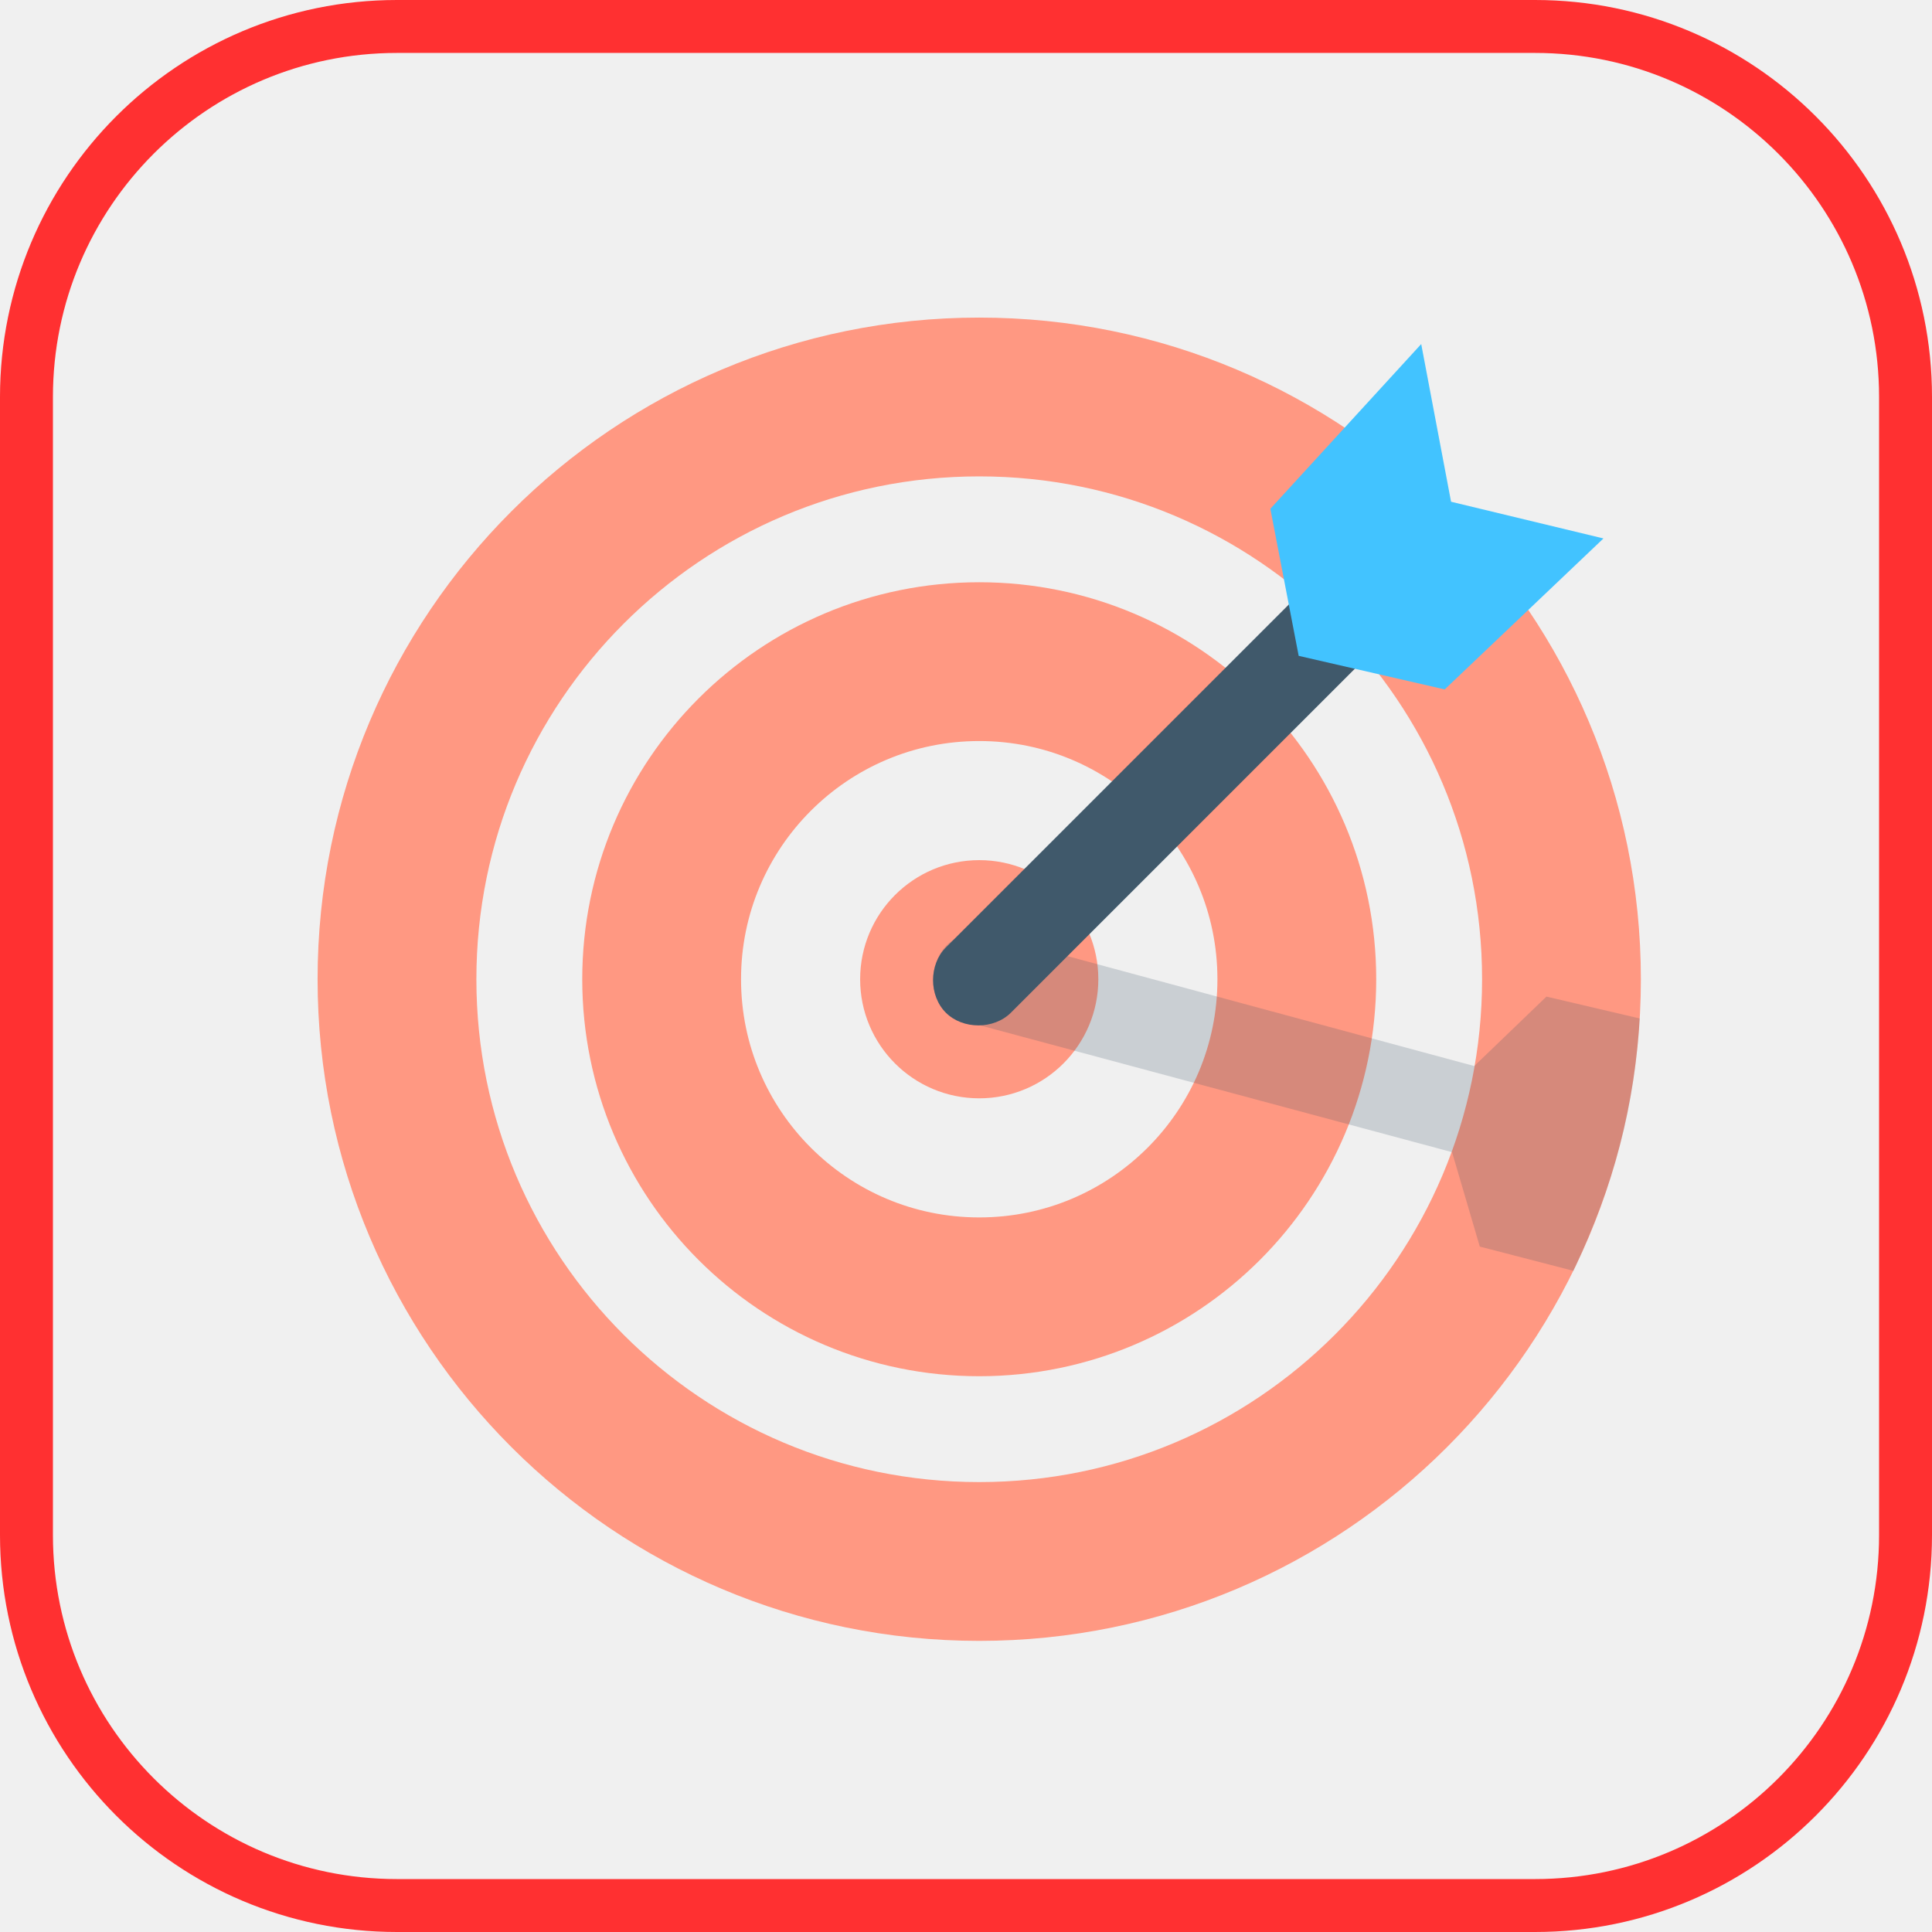
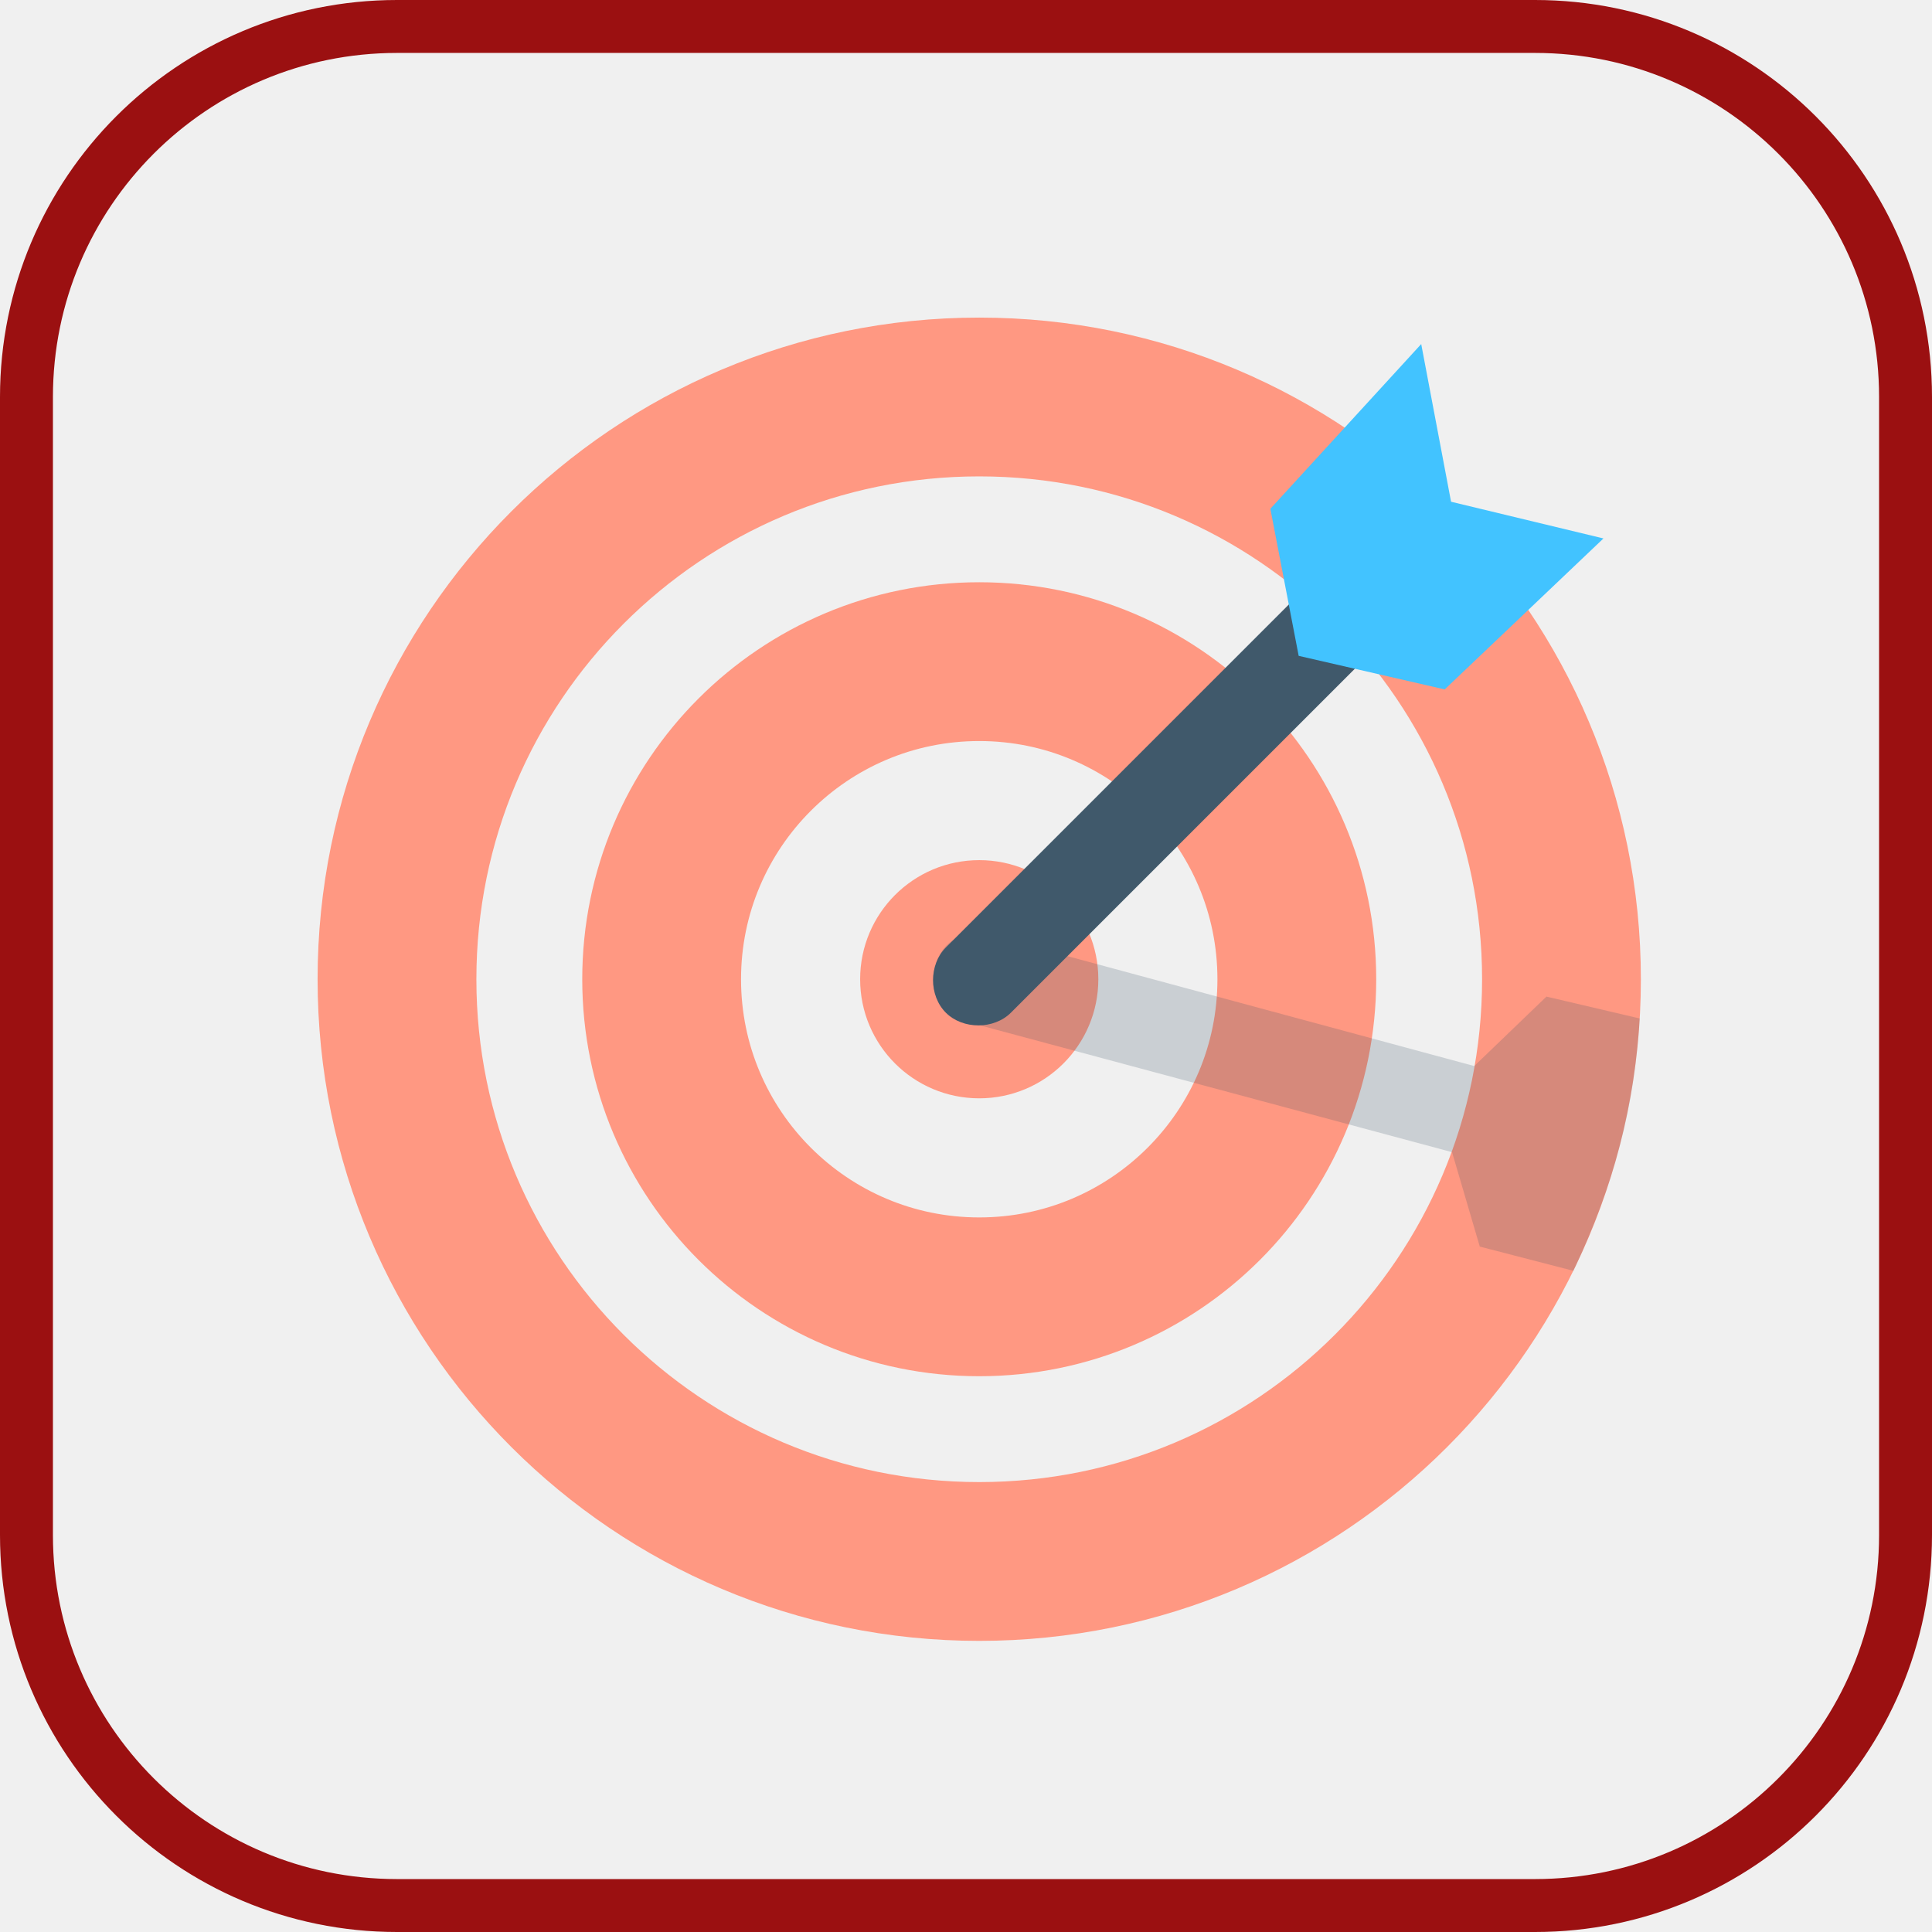
<svg xmlns="http://www.w3.org/2000/svg" xmlns:xlink="http://www.w3.org/1999/xlink" width="73px" height="73px" viewBox="0 0 73 73" version="1.1">
  <defs>
    <rect id="path-1" x="0" y="0" width="69" height="69" rx="14" />
  </defs>
  <g id="basics/css/specificity" stroke="none" stroke-width="1" fill="none" fill-rule="evenodd">
    <g id="container" transform="translate(2, 2)">
      <mask id="mask-2" fill="white">
        <use xlink:href="#path-1" />
      </mask>
-       <rect stroke="#FF3031" stroke-width="2" x="-1" y="-1" width="71" height="71" rx="14" />
+       <rect stroke="#9B1011" stroke-width="2" x="-1" y="-1" width="71" height="71" rx="14" />
    </g>
    <g id="Group-2" transform="translate(15, 13)" fill-rule="nonzero">
      <g id="Group" transform="translate(0, 2)" stroke="#FF9882">
        <circle id="Oval-2" fill="#FF9882" cx="22" cy="22" r="4" />
        <circle id="Oval-2" stroke-width="6" cx="22" cy="22" r="12" />
        <circle id="Oval-2" stroke-width="6" cx="22" cy="22" r="22" />
      </g>
      <g id="target" transform="translate(20, 0)">
        <path d="M26.958,25.483 C26.748,28.946 25.944,31.853 24.452,35.018 L20.914,34.102 L19.865,30.534 L1.502,25.601 C0.557,25.391 0.033,24.446 0.347,23.502 C0.557,22.557 1.502,22.032 2.446,22.347 L20.704,27.28 L23.432,24.656 L26.958,25.483 Z" id="Shape" fill="#334A5E" opacity="0.2" />
        <path d="M17.216,8.784 C16.574,8.142 15.397,8.142 14.755,8.784 L0.737,22.802 C0.095,23.444 0.095,24.621 0.737,25.263 C1.379,25.905 2.556,25.905 3.198,25.263 L17.216,11.245 C17.858,10.603 17.858,9.426 17.216,8.784 Z" id="Shape" fill="#40596B" />
        <polygon id="Path-2" fill="#42C3FF" points="14.07 11.781 19.588 13.049 25.586 7.345 19.828 5.958 18.7 0 13 6.224" />
      </g>
    </g>
  </g>
</svg>
